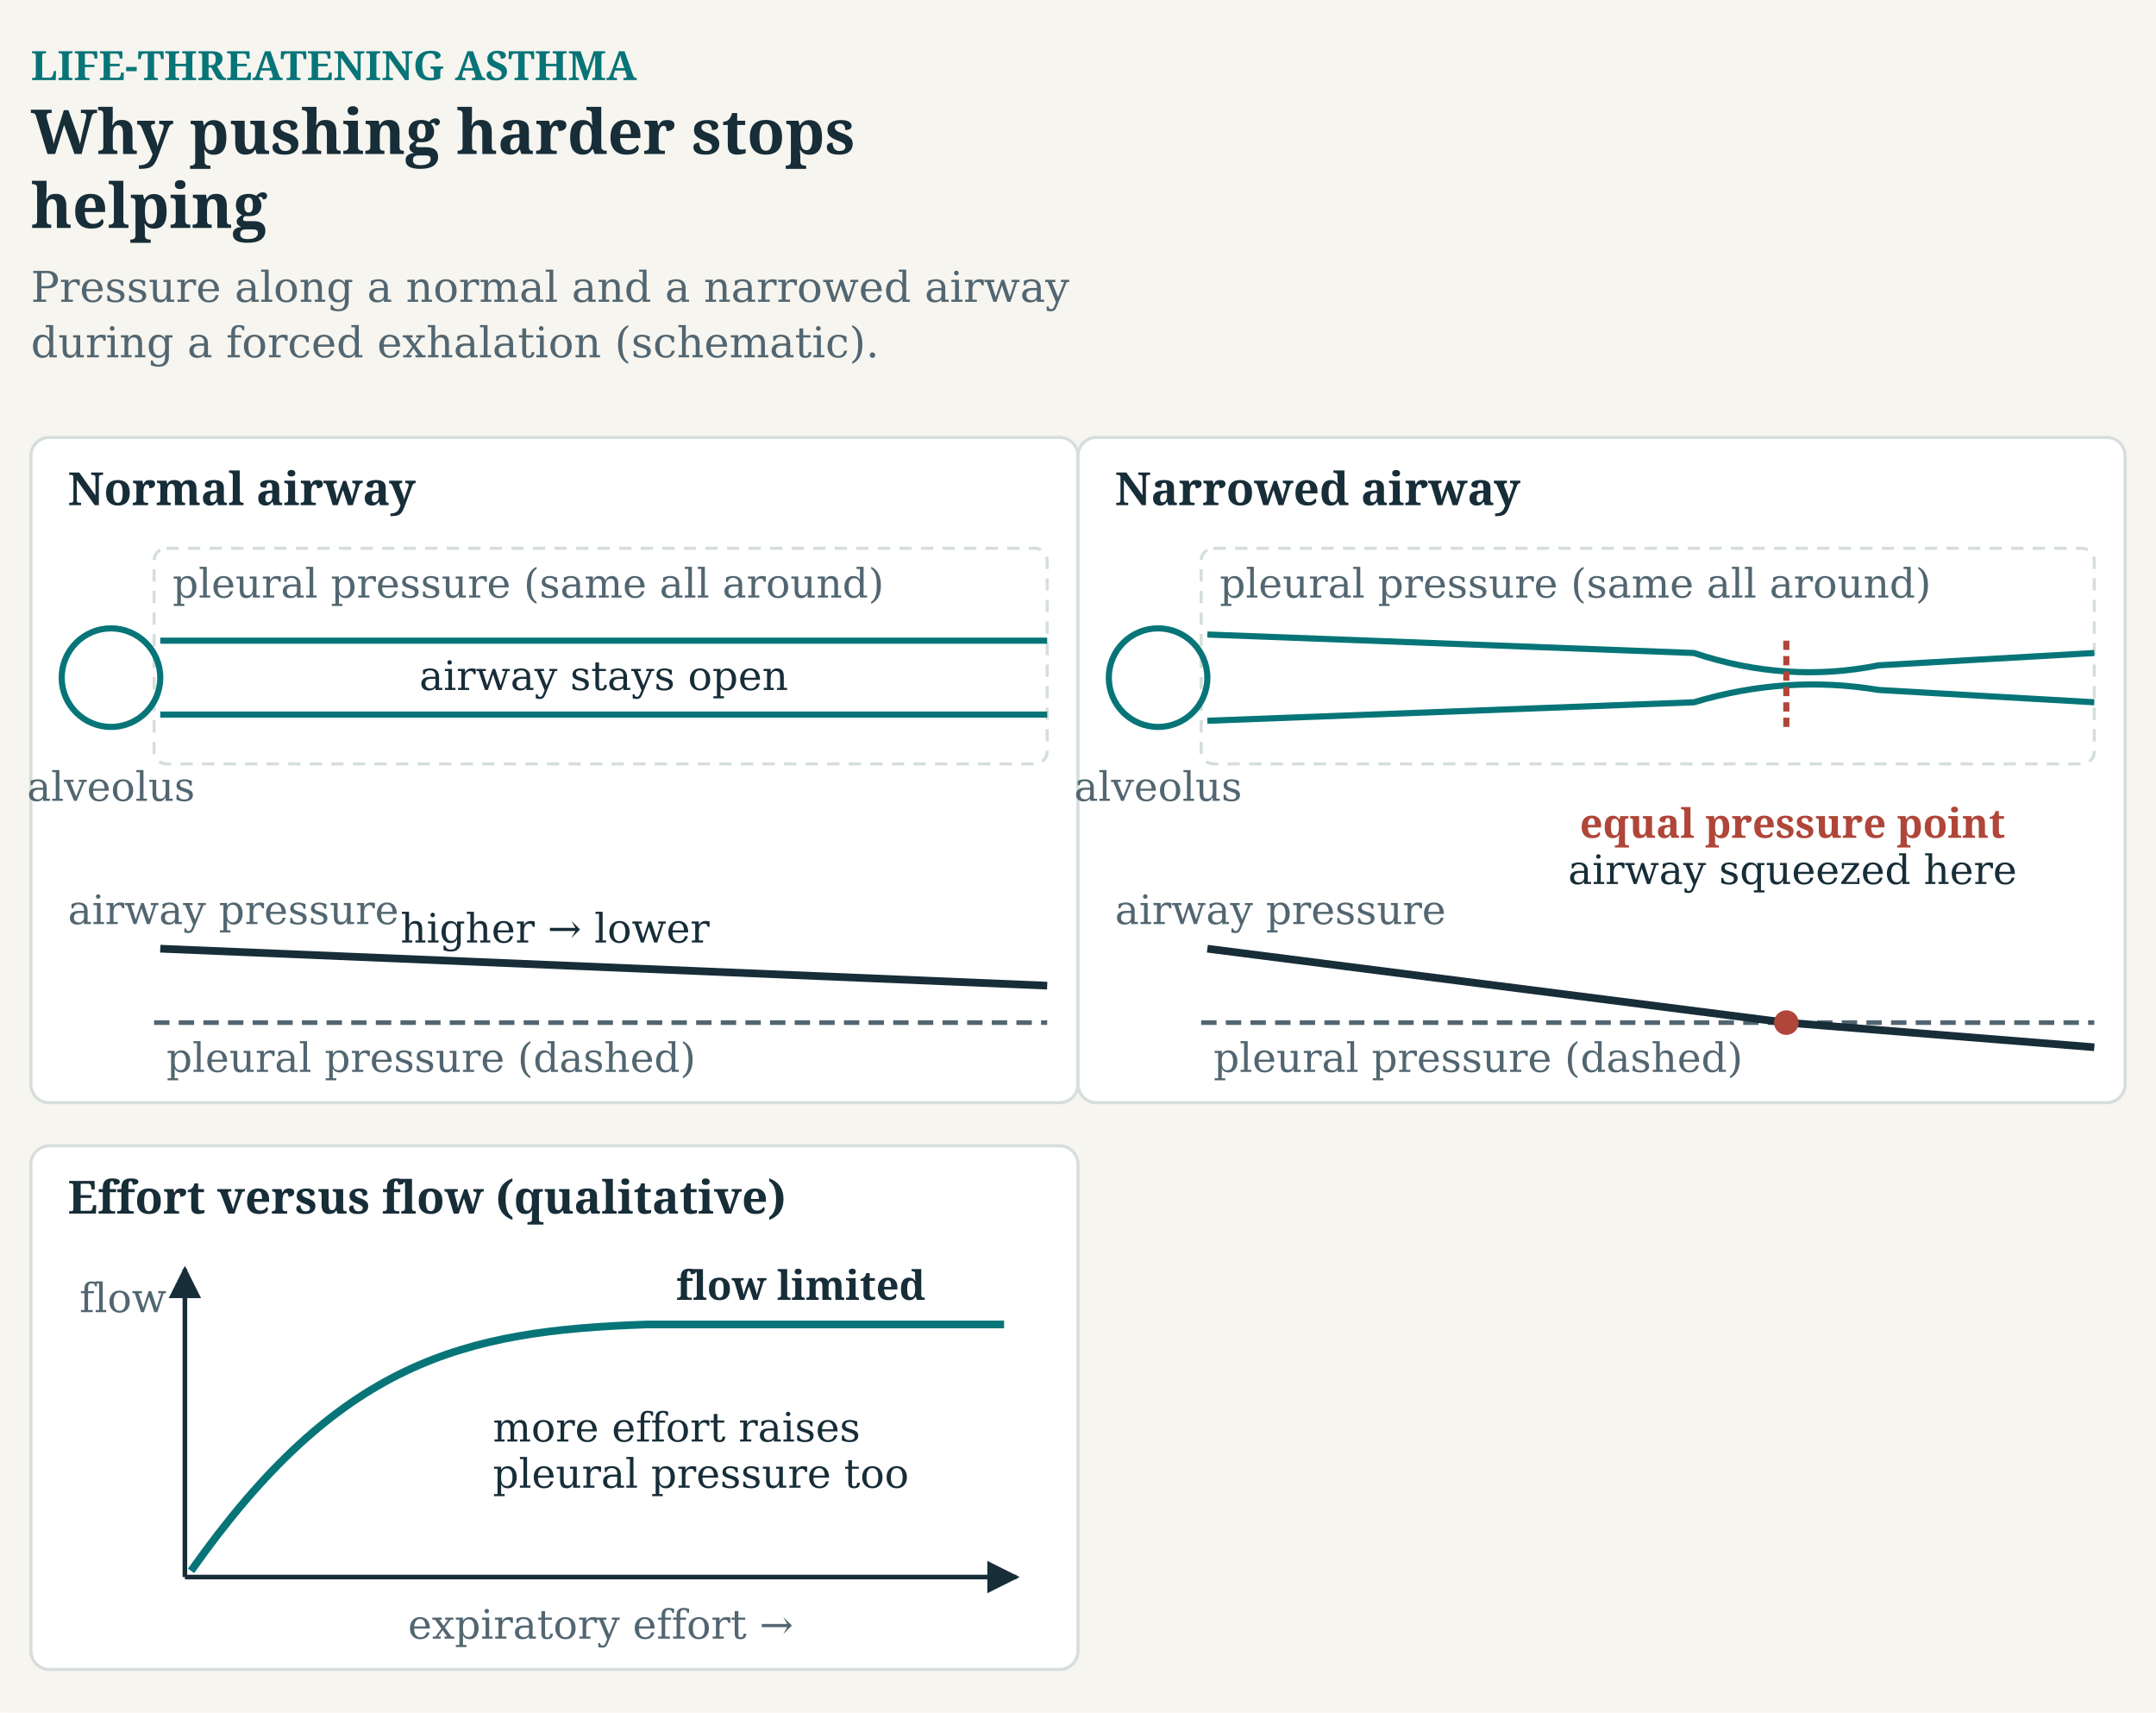
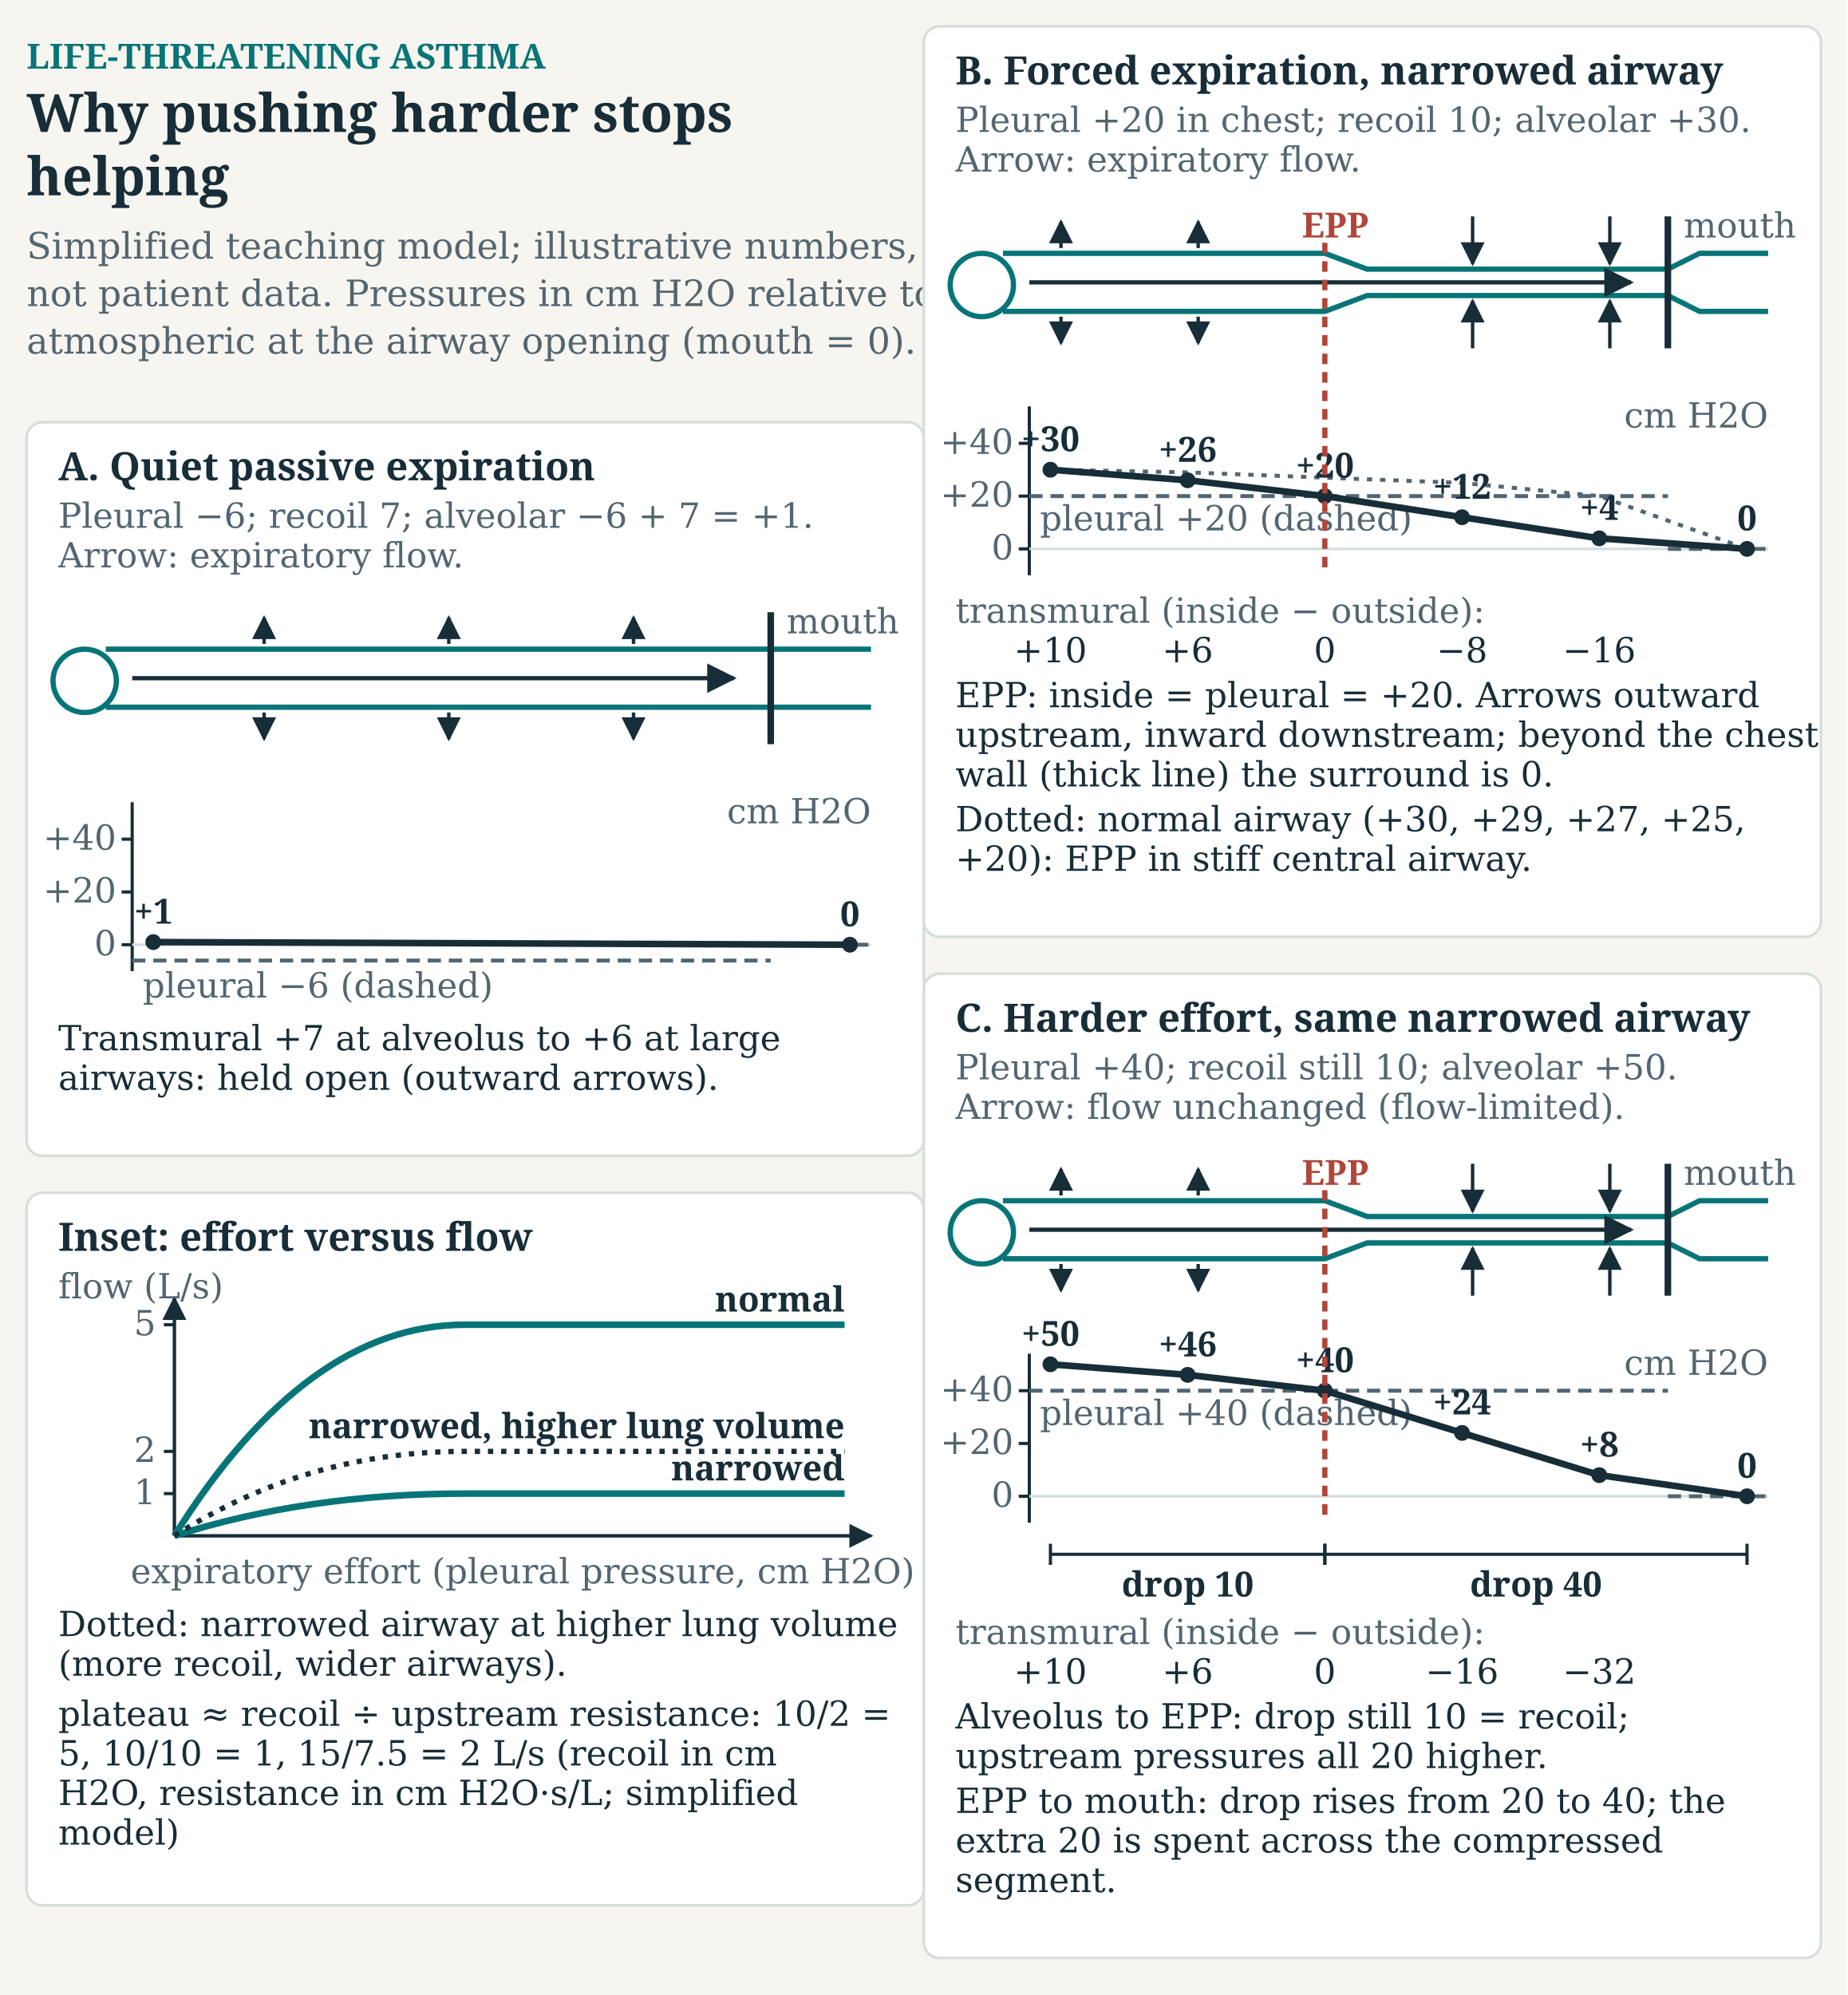
- <svg xmlns="http://www.w3.org/2000/svg" class="diagram-print" viewBox="0 0 700 556" width="6.9in" height="5.48in" role="img" aria-labelledby="fig-r7-01-equal-pressure-point-print-title" aria-describedby="fig-r7-01-equal-pressure-point-print-desc">
+ <svg xmlns="http://www.w3.org/2000/svg" class="diagram-print" viewBox="0 0 700 756.0" width="6.9in" height="7.45in" role="img" aria-labelledby="fig-r7-01-equal-pressure-point-print-title" aria-describedby="fig-r7-01-equal-pressure-point-print-desc">
  <style>text{font-family:Literata,'DejaVu Serif',Georgia,serif}text[font-weight='700']{font-family:Fraunces,Literata,Georgia,serif}.t-ink{fill:var(--fig-ink,#172d38)}.s-ink{stroke:var(--fig-ink,#172d38);fill:none}.f-ink{fill:var(--fig-ink,#172d38)}.t-muted{fill:var(--fig-muted,#526671)}.s-muted{stroke:var(--fig-muted,#526671);fill:none}.f-muted{fill:var(--fig-muted,#526671)}.t-teal{fill:var(--fig-teal,#077578)}.s-teal{stroke:var(--fig-teal,#077578);fill:none}.f-teal{fill:var(--fig-teal,#077578)}.t-red{fill:var(--fig-red,#af4639)}.s-red{stroke:var(--fig-red,#af4639);fill:none}.f-red{fill:var(--fig-red,#af4639)}.t-gold{fill:var(--fig-gold,#996613)}.s-gold{stroke:var(--fig-gold,#996613);fill:none}.f-gold{fill:var(--fig-gold,#996613)}.t-rule{fill:var(--fig-rule,#d5dedc)}.s-rule{stroke:var(--fig-rule,#d5dedc);fill:none}.f-rule{fill:var(--fig-rule,#d5dedc)}.bg{fill:var(--fig-canvas,#f7f5ef)}.pn{fill:var(--fig-panel,#ffffff);stroke:var(--fig-rule,#d5dedc)}.hatch{fill:url(#fig-r7-01-equal-pressure-point-print-h)}</style>
  <defs>
    <marker id="fig-r7-01-equal-pressure-point-print-ar" viewBox="0 0 10 10" refX="9" refY="5" markerWidth="7" markerHeight="7" orient="auto-start-reverse">
      <path d="M0,0L10,5L0,10z" class="f-ink" />
    </marker>
    <pattern id="fig-r7-01-equal-pressure-point-print-h" width="7" height="7" patternUnits="userSpaceOnUse" patternTransform="rotate(45)">
      <line x1="0" y1="0" x2="0" y2="7" class="s-gold" stroke-width="2.5" />
    </pattern>
  </defs>
-   <rect class="bg" width="700" height="556" />
+   <rect class="bg" width="700" height="756.0" />
  <g transform="translate(10,10)">
    <text x="0" y="16" font-size="13.14" text-anchor="start" font-weight="700" class="t-teal">LIFE-THREATENING ASTHMA</text>
    <text x="0" y="40" font-size="20.14" text-anchor="start" font-weight="700" class="t-ink">Why pushing harder stops</text>
    <text x="0" y="64" font-size="20.14" text-anchor="start" font-weight="700" class="t-ink">helping</text>
-     <text x="0" y="88" font-size="13.78" text-anchor="start" font-weight="400" class="t-muted">Pressure along a normal and a narrowed airway</text>
-     <text x="0" y="106" font-size="13.78" text-anchor="start" font-weight="400" class="t-muted">during a forced exhalation (schematic).</text>
-   </g>
-   <g transform="translate(10,142)">
-     <rect x="0" y="0" width="340" height="216" rx="6" class="pn" />
-     <text x="12" y="22" font-size="14.84" text-anchor="start" font-weight="700" class="t-ink">Normal airway</text>
-     <rect x="40" y="36" width="290" height="70" rx="4" class="pn" stroke-dasharray="4 3" />
-     <text x="46" y="52" font-size="13.14" text-anchor="start" font-weight="400" class="t-muted">pleural pressure (same all around)</text>
-     <circle cx="26" cy="78" r="16" class="s-teal" stroke-width="2" />
-     <text x="26" y="118" font-size="13.14" text-anchor="middle" font-weight="400" class="t-muted">alveolus</text>
-     <path d="M42,66 L330,66 M42,90 L330,90" class="s-teal" stroke-width="2" />
-     <text x="186" y="82" font-size="13.14" text-anchor="middle" font-weight="400" class="t-ink">airway stays open</text>
-     <text x="12" y="158" font-size="13.14" text-anchor="start" font-weight="400" class="t-muted">airway pressure</text>
-     <line x1="40" y1="190" x2="330" y2="190" class="s-muted" stroke-width="1.5" stroke-dasharray="5 3" />
-     <text x="44" y="206" font-size="13.14" text-anchor="start" font-weight="400" class="t-muted">pleural pressure (dashed)</text>
-     <path d="M42,166 L330,178" class="s-ink" stroke-width="2.5" />
-     <text x="120" y="164" font-size="13.14" text-anchor="start" font-weight="400" class="t-ink">higher → lower</text>
-   </g>
-   <g transform="translate(350,142)">
-     <rect x="0" y="0" width="340" height="216" rx="6" class="pn" />
-     <text x="12" y="22" font-size="14.84" text-anchor="start" font-weight="700" class="t-ink">Narrowed airway</text>
-     <rect x="40" y="36" width="290" height="70" rx="4" class="pn" stroke-dasharray="4 3" />
-     <text x="46" y="52" font-size="13.14" text-anchor="start" font-weight="400" class="t-muted">pleural pressure (same all around)</text>
-     <circle cx="26" cy="78" r="16" class="s-teal" stroke-width="2" />
-     <text x="26" y="118" font-size="13.14" text-anchor="middle" font-weight="400" class="t-muted">alveolus</text>
-     <path d="M42,64 L200,70 Q230,80 260,74 L330,70 M42,92 L200,86 Q230,77 260,82 L330,86" class="s-teal" stroke-width="2" />
-     <line x1="230" y1="66" x2="230" y2="94" class="s-red" stroke-width="2" stroke-dasharray="3 2" />
-     <text x="232" y="130" font-size="13.14" text-anchor="middle" font-weight="700" class="t-red">equal pressure point</text>
-     <text x="232" y="145" font-size="13.14" text-anchor="middle" font-weight="400" class="t-ink">airway squeezed here</text>
-     <text x="12" y="158" font-size="13.14" text-anchor="start" font-weight="400" class="t-muted">airway pressure</text>
-     <line x1="40" y1="190" x2="330" y2="190" class="s-muted" stroke-width="1.5" stroke-dasharray="5 3" />
-     <text x="44" y="206" font-size="13.14" text-anchor="start" font-weight="400" class="t-muted">pleural pressure (dashed)</text>
-     <path d="M42,166 L230,190 L330,198" class="s-ink" stroke-width="2.5" />
-     <circle cx="230" cy="190" r="4" class="f-red" />
-   </g>
-   <g transform="translate(10,372)">
-     <rect x="0" y="0" width="340" height="170" rx="6" class="pn" />
-     <text x="12" y="22" font-size="14.84" text-anchor="start" font-weight="700" class="t-ink">Effort versus flow (qualitative)</text>
-     <line x1="50" y1="140" x2="320" y2="140" class="s-ink" stroke-width="1.5" marker-end="url(#fig-r7-01-equal-pressure-point-print-ar)" />
-     <line x1="50" y1="140" x2="50" y2="40" class="s-ink" stroke-width="1.5" marker-end="url(#fig-r7-01-equal-pressure-point-print-ar)" />
-     <text x="185" y="160" font-size="13.14" text-anchor="middle" font-weight="400" class="t-muted">expiratory effort →</text>
-     <text x="44" y="54" font-size="13.14" text-anchor="end" font-weight="400" class="t-muted">flow</text>
-     <path d="M52,138 C100,70 140,60 200,58 L316,58" class="s-teal" stroke-width="2.5" />
-     <text x="250" y="50" font-size="13.14" text-anchor="middle" font-weight="700" class="t-ink">flow limited</text>
-     <text x="150" y="96" font-size="13.14" text-anchor="start" font-weight="400" class="t-ink">more effort raises</text>
-     <text x="150" y="111" font-size="13.14" text-anchor="start" font-weight="400" class="t-ink">pleural pressure too</text>
+     <text x="0" y="88" font-size="13.78" text-anchor="start" font-weight="400" class="t-muted">Simplified teaching model; illustrative numbers,</text>
+     <text x="0" y="106" font-size="13.78" text-anchor="start" font-weight="400" class="t-muted">not patient data. Pressures in cm H2O relative to</text>
+     <text x="0" y="124" font-size="13.78" text-anchor="start" font-weight="400" class="t-muted">atmospheric at the airway opening (mouth = 0).</text>
+   </g>
+   <g transform="translate(10,160)">
+     <rect x="0" y="0" width="340" height="278.0" rx="6" class="pn" />
+     <text x="12" y="22" font-size="14.84" text-anchor="start" font-weight="700" class="t-ink">A. Quiet passive expiration</text>
+     <text x="12" y="40" font-size="13.14" text-anchor="start" font-weight="400" class="t-muted">Pleural −6; recoil 7; alveolar −6 + 7 = +1.</text>
+     <text x="12" y="55" font-size="13.14" text-anchor="start" font-weight="400" class="t-muted">Arrow: expiratory flow.</text>
+     <path d="M30,86 L320,86 M30,108 L320,108" class="s-teal" stroke-width="2" />
+     <circle cx="22" cy="98" r="12" class="s-teal" stroke-width="2" />
+     <line x1="282" y1="72" x2="282" y2="122" class="s-ink" stroke-width="2.5" />
+     <line x1="90" y1="84" x2="90" y2="74" class="s-ink" stroke-width="1.3" marker-end="url(#fig-r7-01-equal-pressure-point-print-ar)" />
+     <line x1="90" y1="110" x2="90" y2="120" class="s-ink" stroke-width="1.3" marker-end="url(#fig-r7-01-equal-pressure-point-print-ar)" />
+     <line x1="160" y1="84" x2="160" y2="74" class="s-ink" stroke-width="1.3" marker-end="url(#fig-r7-01-equal-pressure-point-print-ar)" />
+     <line x1="160" y1="110" x2="160" y2="120" class="s-ink" stroke-width="1.3" marker-end="url(#fig-r7-01-equal-pressure-point-print-ar)" />
+     <line x1="230" y1="84" x2="230" y2="74" class="s-ink" stroke-width="1.3" marker-end="url(#fig-r7-01-equal-pressure-point-print-ar)" />
+     <line x1="230" y1="110" x2="230" y2="120" class="s-ink" stroke-width="1.3" marker-end="url(#fig-r7-01-equal-pressure-point-print-ar)" />
+     <line x1="40" y1="97.0" x2="268" y2="97.0" class="s-ink" stroke-width="1.6" marker-end="url(#fig-r7-01-equal-pressure-point-print-ar)" />
+     <text x="288" y="80" font-size="13.14" text-anchor="start" font-weight="400" class="t-muted">mouth</text>
+     <line x1="40" y1="144.0" x2="40" y2="208.0" class="s-ink" stroke-width="1.2" />
+     <line x1="36" y1="158.0" x2="40" y2="158.0" class="s-ink" stroke-width="1.2" />
+     <text x="34" y="162.0" font-size="13.14" text-anchor="end" font-weight="400" class="t-muted">+40</text>
+     <line x1="36" y1="178.0" x2="40" y2="178.0" class="s-ink" stroke-width="1.2" />
+     <text x="34" y="182.0" font-size="13.14" text-anchor="end" font-weight="400" class="t-muted">+20</text>
+     <line x1="36" y1="198.0" x2="40" y2="198.0" class="s-ink" stroke-width="1.2" />
+     <text x="34" y="202.0" font-size="13.14" text-anchor="end" font-weight="400" class="t-muted">0</text>
+     <text x="320" y="152.0" font-size="13.14" text-anchor="end" font-weight="400" class="t-muted">cm H2O</text>
+     <line x1="40" y1="198.0" x2="320" y2="198.0" class="s-rule" stroke-width="1" />
+     <line x1="40" y1="204.0" x2="282" y2="204.0" class="s-muted" stroke-width="1.5" stroke-dasharray="5 3" />
+     <line x1="282" y1="198.0" x2="320" y2="198.0" class="s-muted" stroke-width="1.5" stroke-dasharray="5 3" />
+     <text x="44" y="218.0" font-size="13.14" text-anchor="start" font-weight="400" class="t-muted">pleural −6 (dashed)</text>
+     <path d="M48,197.0 L312,198.0" class="s-ink" stroke-width="2.5" />
+     <circle cx="48" cy="197.0" r="3" class="f-ink" />
+     <text x="48" y="190.0" font-size="13.14" text-anchor="middle" font-weight="700" class="t-ink">+1</text>
+     <circle cx="312" cy="198.0" r="3" class="f-ink" />
+     <text x="312" y="191.0" font-size="13.14" text-anchor="middle" font-weight="700" class="t-ink">0</text>
+     <text x="12" y="238.0" font-size="13.14" text-anchor="start" font-weight="400" class="t-ink">Transmural +7 at alveolus to +6 at large</text>
+     <text x="12" y="253.0" font-size="13.14" text-anchor="start" font-weight="400" class="t-ink">airways: held open (outward arrows).</text>
+   </g>
+   <g transform="translate(350,10)">
+     <rect x="0" y="0" width="340" height="345.0" rx="6" class="pn" />
+     <text x="12" y="22" font-size="14.84" text-anchor="start" font-weight="700" class="t-ink">B. Forced expiration, narrowed airway</text>
+     <text x="12" y="40" font-size="13.14" text-anchor="start" font-weight="400" class="t-muted">Pleural +20 in chest; recoil 10; alveolar +30.</text>
+     <text x="12" y="55" font-size="13.14" text-anchor="start" font-weight="400" class="t-muted">Arrow: expiratory flow.</text>
+     <path d="M30,86 L152,86 L168,92 L282,92 L294,86 L320,86 M30,108 L152,108 L168,102 L282,102 L294,108 L320,108" class="s-teal" stroke-width="2" />
+     <circle cx="22" cy="98" r="12" class="s-teal" stroke-width="2" />
+     <line x1="52" y1="84" x2="52" y2="74" class="s-ink" stroke-width="1.3" marker-end="url(#fig-r7-01-equal-pressure-point-print-ar)" />
+     <line x1="52" y1="110" x2="52" y2="120" class="s-ink" stroke-width="1.3" marker-end="url(#fig-r7-01-equal-pressure-point-print-ar)" />
+     <line x1="104" y1="84" x2="104" y2="74" class="s-ink" stroke-width="1.3" marker-end="url(#fig-r7-01-equal-pressure-point-print-ar)" />
+     <line x1="104" y1="110" x2="104" y2="120" class="s-ink" stroke-width="1.3" marker-end="url(#fig-r7-01-equal-pressure-point-print-ar)" />
+     <line x1="208" y1="72" x2="208" y2="90" class="s-ink" stroke-width="1.3" marker-end="url(#fig-r7-01-equal-pressure-point-print-ar)" />
+     <line x1="208" y1="122" x2="208" y2="104" class="s-ink" stroke-width="1.3" marker-end="url(#fig-r7-01-equal-pressure-point-print-ar)" />
+     <line x1="260" y1="72" x2="260" y2="90" class="s-ink" stroke-width="1.3" marker-end="url(#fig-r7-01-equal-pressure-point-print-ar)" />
+     <line x1="260" y1="122" x2="260" y2="104" class="s-ink" stroke-width="1.3" marker-end="url(#fig-r7-01-equal-pressure-point-print-ar)" />
+     <line x1="282" y1="72" x2="282" y2="122" class="s-ink" stroke-width="2.5" />
+     <line x1="40" y1="97.0" x2="268" y2="97.0" class="s-ink" stroke-width="1.6" marker-end="url(#fig-r7-01-equal-pressure-point-print-ar)" />
+     <text x="288" y="80" font-size="13.14" text-anchor="start" font-weight="400" class="t-muted">mouth</text>
+     <line x1="40" y1="144.0" x2="40" y2="208.0" class="s-ink" stroke-width="1.2" />
+     <line x1="36" y1="158.0" x2="40" y2="158.0" class="s-ink" stroke-width="1.2" />
+     <text x="34" y="162.0" font-size="13.14" text-anchor="end" font-weight="400" class="t-muted">+40</text>
+     <line x1="36" y1="178.0" x2="40" y2="178.0" class="s-ink" stroke-width="1.2" />
+     <text x="34" y="182.0" font-size="13.14" text-anchor="end" font-weight="400" class="t-muted">+20</text>
+     <line x1="36" y1="198.0" x2="40" y2="198.0" class="s-ink" stroke-width="1.2" />
+     <text x="34" y="202.0" font-size="13.14" text-anchor="end" font-weight="400" class="t-muted">0</text>
+     <text x="320" y="152.0" font-size="13.14" text-anchor="end" font-weight="400" class="t-muted">cm H2O</text>
+     <line x1="40" y1="198.0" x2="320" y2="198.0" class="s-rule" stroke-width="1" />
+     <line x1="40" y1="178.0" x2="282" y2="178.0" class="s-muted" stroke-width="1.5" stroke-dasharray="5 3" />
+     <line x1="282" y1="198.0" x2="320" y2="198.0" class="s-muted" stroke-width="1.5" stroke-dasharray="5 3" />
+     <text x="44" y="191.0" font-size="13.14" text-anchor="start" font-weight="400" class="t-muted">pleural +20 (dashed)</text>
+     <path d="M48,168.0 L100,169.0 L152,171.0 L204,173.0 L256,178.0 L312,198.0" class="s-muted" stroke-width="1.5" stroke-dasharray="2 3" />
+     <path d="M48,168.0 L100,172.0 L152,178.0 L204,186.0 L256,194.0 L312,198.0" class="s-ink" stroke-width="2.5" />
+     <circle cx="48" cy="168.0" r="3" class="f-ink" />
+     <text x="48" y="161.0" font-size="13.14" text-anchor="middle" font-weight="700" class="t-ink">+30</text>
+     <circle cx="100" cy="172.0" r="3" class="f-ink" />
+     <text x="100" y="165.0" font-size="13.14" text-anchor="middle" font-weight="700" class="t-ink">+26</text>
+     <circle cx="152" cy="178.0" r="3" class="f-ink" />
+     <text x="152" y="171.0" font-size="13.14" text-anchor="middle" font-weight="700" class="t-ink">+20</text>
+     <circle cx="204" cy="186.0" r="3" class="f-ink" />
+     <text x="204" y="179.0" font-size="13.14" text-anchor="middle" font-weight="700" class="t-ink">+12</text>
+     <circle cx="256" cy="194.0" r="3" class="f-ink" />
+     <text x="256" y="187.0" font-size="13.14" text-anchor="middle" font-weight="700" class="t-ink">+4</text>
+     <circle cx="312" cy="198.0" r="3" class="f-ink" />
+     <text x="312" y="191.0" font-size="13.14" text-anchor="middle" font-weight="700" class="t-ink">0</text>
+     <line x1="152" y1="82" x2="152" y2="208.0" class="s-red" stroke-width="2" stroke-dasharray="4 3" />
+     <text x="156" y="80" font-size="13.14" text-anchor="middle" font-weight="700" class="t-red">EPP</text>
+     <text x="12" y="226.0" font-size="13.14" text-anchor="start" font-weight="400" class="t-muted">transmural (inside − outside):</text>
+     <text x="48" y="241.0" font-size="13.14" text-anchor="middle" font-weight="400" class="t-ink">+10</text>
+     <text x="100" y="241.0" font-size="13.14" text-anchor="middle" font-weight="400" class="t-ink">+6</text>
+     <text x="152" y="241.0" font-size="13.14" text-anchor="middle" font-weight="400" class="t-ink">0</text>
+     <text x="204" y="241.0" font-size="13.14" text-anchor="middle" font-weight="400" class="t-ink">−8</text>
+     <text x="256" y="241.0" font-size="13.14" text-anchor="middle" font-weight="400" class="t-ink">−16</text>
+     <text x="12" y="258.0" font-size="13.14" text-anchor="start" font-weight="400" class="t-ink">EPP: inside = pleural = +20. Arrows outward</text>
+     <text x="12" y="273.0" font-size="13.14" text-anchor="start" font-weight="400" class="t-ink">upstream, inward downstream; beyond the chest</text>
+     <text x="12" y="288.0" font-size="13.14" text-anchor="start" font-weight="400" class="t-ink">wall (thick line) the surround is 0.</text>
+     <text x="12" y="305.0" font-size="13.14" text-anchor="start" font-weight="400" class="t-ink">Dotted: normal airway (+30, +29, +27, +25,</text>
+     <text x="12" y="320.0" font-size="13.14" text-anchor="start" font-weight="400" class="t-ink">+20): EPP in stiff central airway.</text>
+   </g>
+   <g transform="translate(350,369.0)">
+     <rect x="0" y="0" width="340" height="373.0" rx="6" class="pn" />
+     <text x="12" y="22" font-size="14.84" text-anchor="start" font-weight="700" class="t-ink">C. Harder effort, same narrowed airway</text>
+     <text x="12" y="40" font-size="13.14" text-anchor="start" font-weight="400" class="t-muted">Pleural +40; recoil still 10; alveolar +50.</text>
+     <text x="12" y="55" font-size="13.14" text-anchor="start" font-weight="400" class="t-muted">Arrow: flow unchanged (flow-limited).</text>
+     <path d="M30,86 L152,86 L168,92 L282,92 L294,86 L320,86 M30,108 L152,108 L168,102 L282,102 L294,108 L320,108" class="s-teal" stroke-width="2" />
+     <circle cx="22" cy="98" r="12" class="s-teal" stroke-width="2" />
+     <line x1="52" y1="84" x2="52" y2="74" class="s-ink" stroke-width="1.3" marker-end="url(#fig-r7-01-equal-pressure-point-print-ar)" />
+     <line x1="52" y1="110" x2="52" y2="120" class="s-ink" stroke-width="1.3" marker-end="url(#fig-r7-01-equal-pressure-point-print-ar)" />
+     <line x1="104" y1="84" x2="104" y2="74" class="s-ink" stroke-width="1.3" marker-end="url(#fig-r7-01-equal-pressure-point-print-ar)" />
+     <line x1="104" y1="110" x2="104" y2="120" class="s-ink" stroke-width="1.3" marker-end="url(#fig-r7-01-equal-pressure-point-print-ar)" />
+     <line x1="208" y1="72" x2="208" y2="90" class="s-ink" stroke-width="1.3" marker-end="url(#fig-r7-01-equal-pressure-point-print-ar)" />
+     <line x1="208" y1="122" x2="208" y2="104" class="s-ink" stroke-width="1.3" marker-end="url(#fig-r7-01-equal-pressure-point-print-ar)" />
+     <line x1="260" y1="72" x2="260" y2="90" class="s-ink" stroke-width="1.3" marker-end="url(#fig-r7-01-equal-pressure-point-print-ar)" />
+     <line x1="260" y1="122" x2="260" y2="104" class="s-ink" stroke-width="1.3" marker-end="url(#fig-r7-01-equal-pressure-point-print-ar)" />
+     <line x1="282" y1="72" x2="282" y2="122" class="s-ink" stroke-width="2.5" />
+     <line x1="40" y1="97.0" x2="268" y2="97.0" class="s-ink" stroke-width="1.6" marker-end="url(#fig-r7-01-equal-pressure-point-print-ar)" />
+     <text x="288" y="80" font-size="13.14" text-anchor="start" font-weight="400" class="t-muted">mouth</text>
+     <line x1="40" y1="144.0" x2="40" y2="208.0" class="s-ink" stroke-width="1.2" />
+     <line x1="36" y1="158.0" x2="40" y2="158.0" class="s-ink" stroke-width="1.2" />
+     <text x="34" y="162.0" font-size="13.14" text-anchor="end" font-weight="400" class="t-muted">+40</text>
+     <line x1="36" y1="178.0" x2="40" y2="178.0" class="s-ink" stroke-width="1.2" />
+     <text x="34" y="182.0" font-size="13.14" text-anchor="end" font-weight="400" class="t-muted">+20</text>
+     <line x1="36" y1="198.0" x2="40" y2="198.0" class="s-ink" stroke-width="1.2" />
+     <text x="34" y="202.0" font-size="13.14" text-anchor="end" font-weight="400" class="t-muted">0</text>
+     <text x="320" y="152.0" font-size="13.14" text-anchor="end" font-weight="400" class="t-muted">cm H2O</text>
+     <line x1="40" y1="198.0" x2="320" y2="198.0" class="s-rule" stroke-width="1" />
+     <line x1="40" y1="158.0" x2="282" y2="158.0" class="s-muted" stroke-width="1.5" stroke-dasharray="5 3" />
+     <line x1="282" y1="198.0" x2="320" y2="198.0" class="s-muted" stroke-width="1.5" stroke-dasharray="5 3" />
+     <text x="44" y="171.0" font-size="13.14" text-anchor="start" font-weight="400" class="t-muted">pleural +40 (dashed)</text>
+     <path d="M48,148.0 L100,152.0 L152,158.0 L204,174.0 L256,190.0 L312,198.0" class="s-ink" stroke-width="2.5" />
+     <circle cx="48" cy="148.0" r="3" class="f-ink" />
+     <text x="48" y="141.0" font-size="13.14" text-anchor="middle" font-weight="700" class="t-ink">+50</text>
+     <circle cx="100" cy="152.0" r="3" class="f-ink" />
+     <text x="100" y="145.0" font-size="13.14" text-anchor="middle" font-weight="700" class="t-ink">+46</text>
+     <circle cx="152" cy="158.0" r="3" class="f-ink" />
+     <text x="152" y="151.0" font-size="13.14" text-anchor="middle" font-weight="700" class="t-ink">+40</text>
+     <circle cx="204" cy="174.0" r="3" class="f-ink" />
+     <text x="204" y="167.0" font-size="13.14" text-anchor="middle" font-weight="700" class="t-ink">+24</text>
+     <circle cx="256" cy="190.0" r="3" class="f-ink" />
+     <text x="256" y="183.0" font-size="13.14" text-anchor="middle" font-weight="700" class="t-ink">+8</text>
+     <circle cx="312" cy="198.0" r="3" class="f-ink" />
+     <text x="312" y="191.0" font-size="13.14" text-anchor="middle" font-weight="700" class="t-ink">0</text>
+     <line x1="152" y1="82" x2="152" y2="208.0" class="s-red" stroke-width="2" stroke-dasharray="4 3" />
+     <text x="156" y="80" font-size="13.14" text-anchor="middle" font-weight="700" class="t-red">EPP</text>
+     <line x1="48" y1="220.0" x2="152" y2="220.0" class="s-ink" stroke-width="1.2" />
+     <line x1="48" y1="216.0" x2="48" y2="224.0" class="s-ink" stroke-width="1.2" />
+     <line x1="152" y1="216.0" x2="152" y2="224.0" class="s-ink" stroke-width="1.2" />
+     <text x="100.0" y="236.0" font-size="13.14" text-anchor="middle" font-weight="700" class="t-ink">drop 10</text>
+     <line x1="152" y1="220.0" x2="312" y2="220.0" class="s-ink" stroke-width="1.2" />
+     <line x1="152" y1="216.0" x2="152" y2="224.0" class="s-ink" stroke-width="1.2" />
+     <line x1="312" y1="216.0" x2="312" y2="224.0" class="s-ink" stroke-width="1.2" />
+     <text x="232.0" y="236.0" font-size="13.14" text-anchor="middle" font-weight="700" class="t-ink">drop 40</text>
+     <text x="12" y="254.0" font-size="13.14" text-anchor="start" font-weight="400" class="t-muted">transmural (inside − outside):</text>
+     <text x="48" y="269.0" font-size="13.14" text-anchor="middle" font-weight="400" class="t-ink">+10</text>
+     <text x="100" y="269.0" font-size="13.14" text-anchor="middle" font-weight="400" class="t-ink">+6</text>
+     <text x="152" y="269.0" font-size="13.14" text-anchor="middle" font-weight="400" class="t-ink">0</text>
+     <text x="204" y="269.0" font-size="13.14" text-anchor="middle" font-weight="400" class="t-ink">−16</text>
+     <text x="256" y="269.0" font-size="13.14" text-anchor="middle" font-weight="400" class="t-ink">−32</text>
+     <text x="12" y="286.0" font-size="13.14" text-anchor="start" font-weight="400" class="t-ink">Alveolus to EPP: drop still 10 = recoil;</text>
+     <text x="12" y="301.0" font-size="13.14" text-anchor="start" font-weight="400" class="t-ink">upstream pressures all 20 higher.</text>
+     <text x="12" y="318.0" font-size="13.14" text-anchor="start" font-weight="400" class="t-ink">EPP to mouth: drop rises from 20 to 40; the</text>
+     <text x="12" y="333.0" font-size="13.14" text-anchor="start" font-weight="400" class="t-ink">extra 20 is spent across the compressed</text>
+     <text x="12" y="348.0" font-size="13.14" text-anchor="start" font-weight="400" class="t-ink">segment.</text>
+   </g>
+   <g transform="translate(10,452.0)">
+     <rect x="0" y="0" width="340" height="270" rx="6" class="pn" />
+     <text x="12" y="22" font-size="14.84" text-anchor="start" font-weight="700" class="t-ink">Inset: effort versus flow</text>
+     <line x1="56" y1="130" x2="320" y2="130" class="s-ink" stroke-width="1.3" marker-end="url(#fig-r7-01-equal-pressure-point-print-ar)" />
+     <line x1="56" y1="130" x2="56" y2="40" class="s-ink" stroke-width="1.3" marker-end="url(#fig-r7-01-equal-pressure-point-print-ar)" />
+     <line x1="52" y1="114" x2="56" y2="114" class="s-ink" stroke-width="1.2" />
+     <text x="49" y="118" font-size="13.14" text-anchor="end" font-weight="400" class="t-muted">1</text>
+     <line x1="52" y1="98" x2="56" y2="98" class="s-ink" stroke-width="1.2" />
+     <text x="49" y="102" font-size="13.14" text-anchor="end" font-weight="400" class="t-muted">2</text>
+     <line x1="52" y1="50" x2="56" y2="50" class="s-ink" stroke-width="1.2" />
+     <text x="49" y="54" font-size="13.14" text-anchor="end" font-weight="400" class="t-muted">5</text>
+     <text x="12" y="40" font-size="13.14" text-anchor="start" font-weight="400" class="t-muted">flow (L/s)</text>
+     <text x="188" y="148" font-size="13.14" text-anchor="middle" font-weight="400" class="t-muted">expiratory effort (pleural pressure, cm H2O)</text>
+     <path d="M56,130 Q106,50 166,50 L310,50" class="s-teal" stroke-width="2.5" />
+     <text x="310" y="45" font-size="13.14" text-anchor="end" font-weight="700" class="t-ink">normal</text>
+     <path d="M56,130 Q106,114 166,114 L310,114" class="s-teal" stroke-width="2.5" />
+     <text x="310" y="109" font-size="13.14" text-anchor="end" font-weight="700" class="t-ink">narrowed</text>
+     <path d="M56,130 Q106,98 166,98 L310,98" class="s-ink" stroke-width="2" stroke-dasharray="2 3" />
+     <text x="310" y="93" font-size="13.14" text-anchor="end" font-weight="700" class="t-ink">narrowed, higher lung volume</text>
+     <text x="12" y="168" font-size="13.14" text-anchor="start" font-weight="400" class="t-ink">Dotted: narrowed airway at higher lung volume</text>
+     <text x="12" y="183" font-size="13.14" text-anchor="start" font-weight="400" class="t-ink">(more recoil, wider airways).</text>
+     <text x="12" y="202" font-size="13.14" text-anchor="start" font-weight="400" class="t-ink">plateau ≈ recoil ÷ upstream resistance: 10/2 =</text>
+     <text x="12" y="217" font-size="13.14" text-anchor="start" font-weight="400" class="t-ink">5, 10/10 = 1, 15/7.5 = 2 L/s (recoil in cm</text>
+     <text x="12" y="232" font-size="13.14" text-anchor="start" font-weight="400" class="t-ink">H2O, resistance in cm H2O·s/L; simplified</text>
+     <text x="12" y="247" font-size="13.14" text-anchor="start" font-weight="400" class="t-ink">model)</text>
  </g>
</svg>
